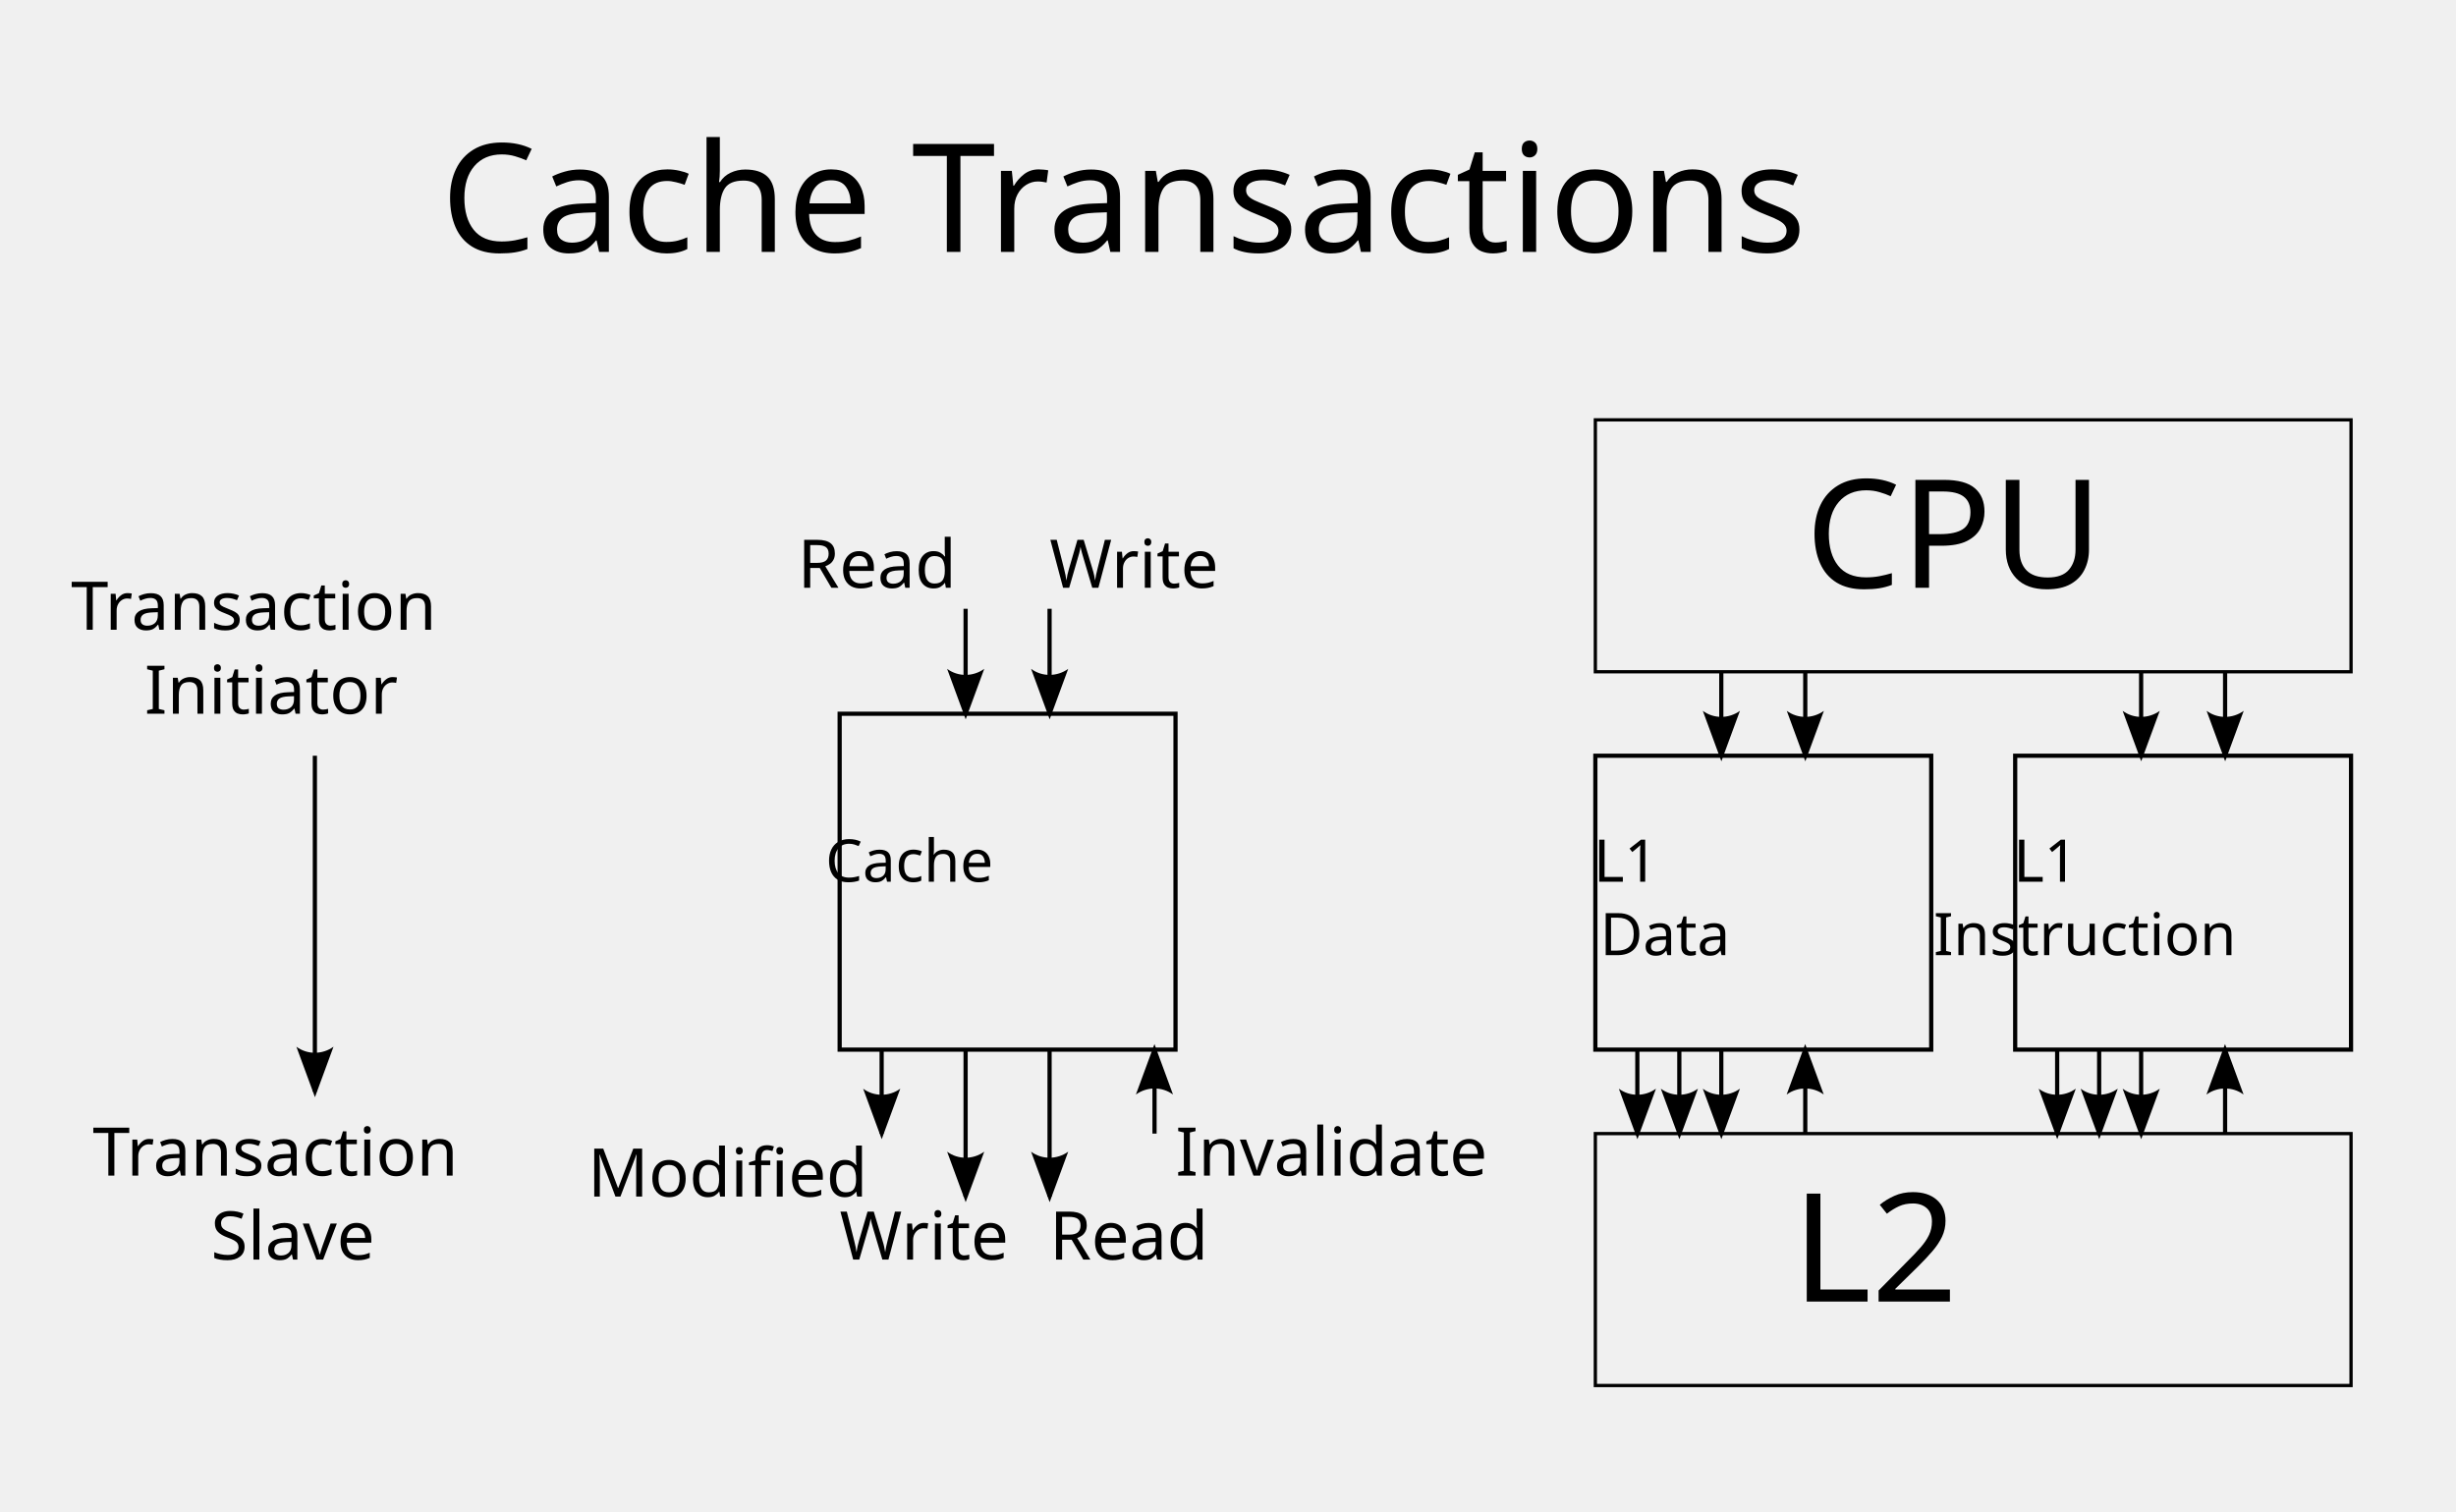
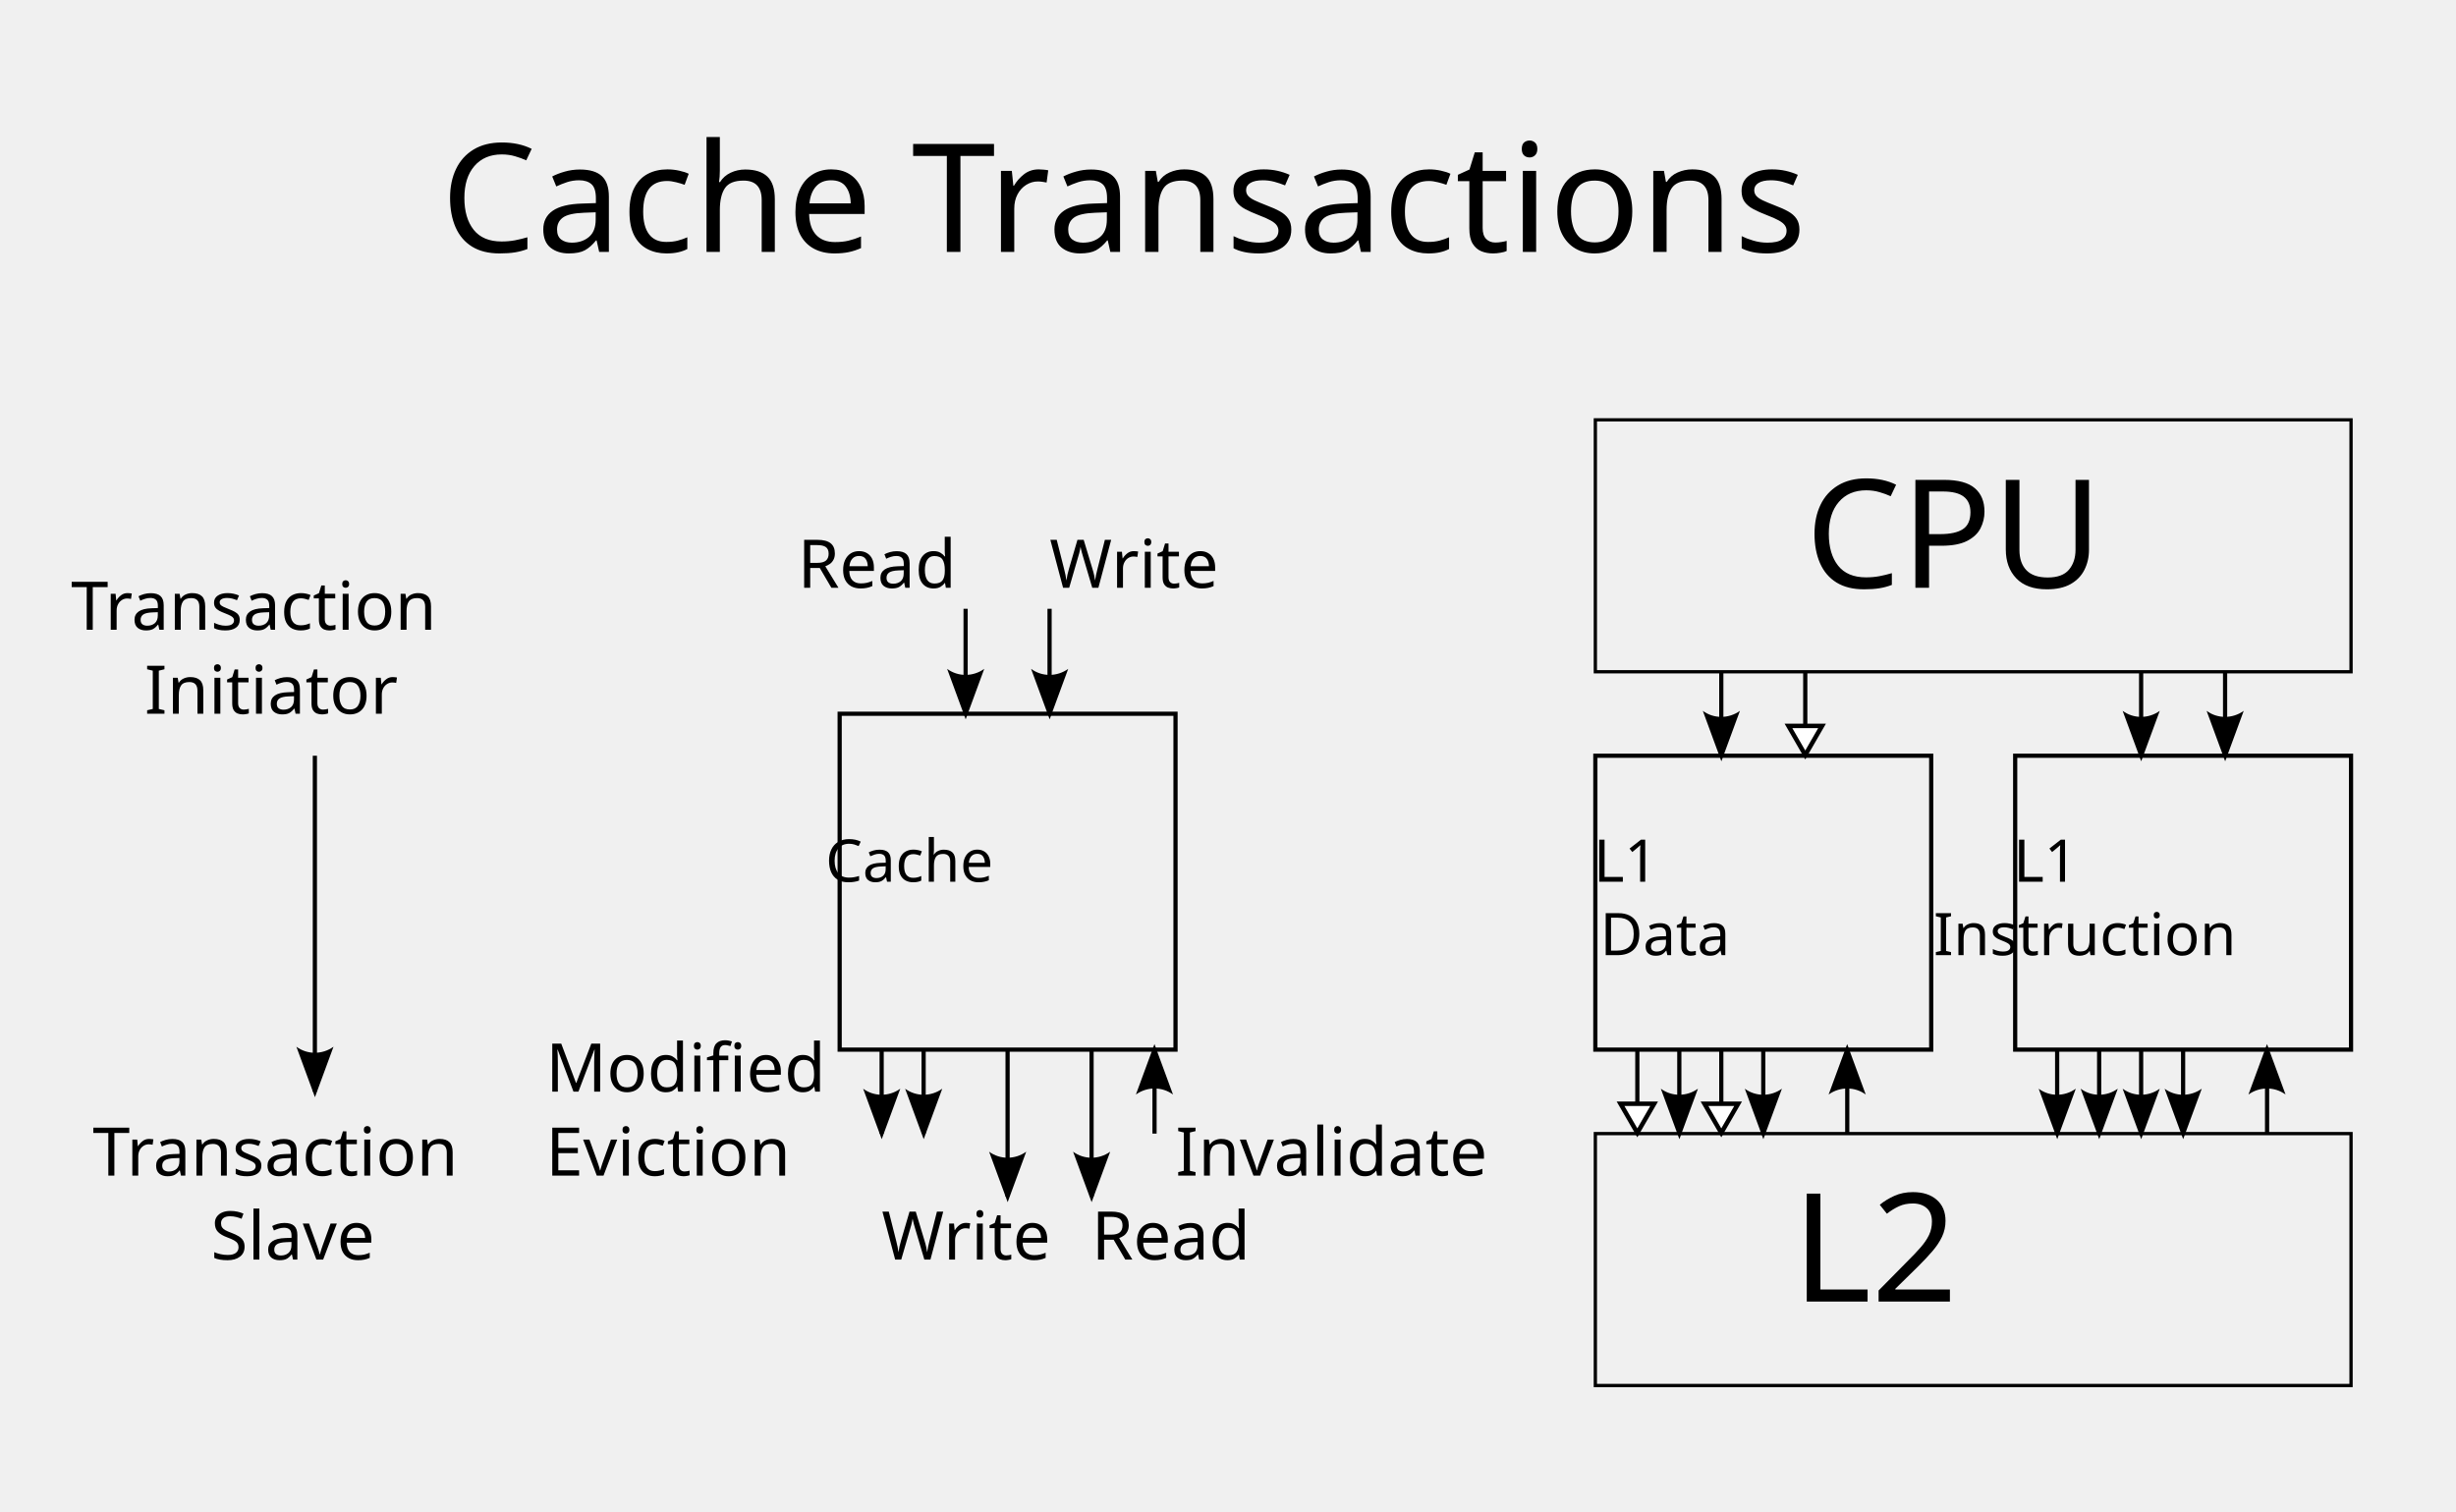
<svg xmlns="http://www.w3.org/2000/svg" width="585" height="360" id="svg2" version="1.1">
  <defs id="defs4">
+     <marker orient="auto" refY="0.0" refX="0.0" id="EmptyTriangleOutL" style="overflow:visible">
+       <path id="path4670" d="M 5.77,0.0 L -2.88,5.0 L -2.88,-5.0 L 5.77,0.0 z " style="fill-rule:evenodd;fill:#FFFFFF;stroke:#000000;stroke-width:1.0pt" transform="scale(0.8) translate(-6,0)" />
+     </marker>
    <marker orient="auto" refY="0" refX="0" id="Arrow2Lend" style="overflow:visible">
      <path id="path3889" style="fill-rule:evenodd;stroke-width:0.625;stroke-linejoin:round" d="M 8.719,4.034 -2.207,0.016 8.719,-4.002 c -1.745,2.372 -1.735,5.617 -6e-7,8.035 z" transform="matrix(-1.1,0,0,-1.1,-1.1,0)" />
    </marker>
    <marker orient="auto" refY="0" refX="0" id="Arrow2Lend-7" style="overflow:visible">
      <path id="path3889-3" style="fill-rule:evenodd;stroke-width:0.625;stroke-linejoin:round" d="M 8.719,4.034 -2.207,0.016 8.719,-4.002 c -1.745,2.372 -1.735,5.617 -6e-7,8.035 z" transform="matrix(-1.1,0,0,-1.1,-1.1,0)" />
    </marker>
    <marker orient="auto" refY="0" refX="0" id="Arrow2Lend-5" style="overflow:visible">
      <path id="path3889-8" style="fill-rule:evenodd;stroke-width:0.625;stroke-linejoin:round" d="M 8.719,4.034 -2.207,0.016 8.719,-4.002 c -1.745,2.372 -1.735,5.617 -6e-7,8.035 z" transform="matrix(-1.1,0,0,-1.1,-1.1,0)" />
    </marker>
    <marker orient="auto" refY="0" refX="0" id="Arrow2Lend-1" style="overflow:visible">
      <path id="path3889-6" style="fill-rule:evenodd;stroke-width:0.625;stroke-linejoin:round" d="M 8.719,4.034 -2.207,0.016 8.719,-4.002 c -1.745,2.372 -1.735,5.617 -6e-7,8.035 z" transform="matrix(-1.1,0,0,-1.1,-1.1,0)" />
    </marker>
    <marker orient="auto" refY="0" refX="0" id="Arrow2Lend-0" style="overflow:visible">
      <path id="path3889-2" style="fill-rule:evenodd;stroke-width:0.625;stroke-linejoin:round" d="M 8.719,4.034 -2.207,0.016 8.719,-4.002 c -1.745,2.372 -1.735,5.617 -6e-7,8.035 z" transform="matrix(-1.1,0,0,-1.1,-1.1,0)" />
    </marker>
    <marker orient="auto" refY="0" refX="0" id="Arrow2Lend-04" style="overflow:visible">
      <path id="path3889-60" style="fill-rule:evenodd;stroke-width:0.625;stroke-linejoin:round" d="M 8.719,4.034 -2.207,0.016 8.719,-4.002 c -1.745,2.372 -1.735,5.617 -6e-7,8.035 z" transform="matrix(-1.1,0,0,-1.1,-1.1,0)" />
    </marker>
    <marker orient="auto" refY="0" refX="0" id="marker3039" style="overflow:visible">
      <path id="path3041" style="fill-rule:evenodd;stroke-width:0.625;stroke-linejoin:round" d="M 8.719,4.034 -2.207,0.016 8.719,-4.002 c -1.745,2.372 -1.735,5.617 -6e-7,8.035 z" transform="matrix(-1.1,0,0,-1.1,-1.1,0)" />
    </marker>
    <marker orient="auto" refY="0" refX="0" id="Arrow2Lend-9" style="overflow:visible">
      <path id="path3889-86" style="fill-rule:evenodd;stroke-width:0.625;stroke-linejoin:round" d="M 8.719,4.034 -2.207,0.016 8.719,-4.002 c -1.745,2.372 -1.735,5.617 -6e-7,8.035 z" transform="matrix(-1.1,0,0,-1.1,-1.1,0)" />
    </marker>
    <marker orient="auto" refY="0" refX="0" id="Arrow2Lend-09" style="overflow:visible">
      <path id="path3889-9" style="fill-rule:evenodd;stroke-width:0.625;stroke-linejoin:round" d="M 8.719,4.034 -2.207,0.016 8.719,-4.002 c -1.745,2.372 -1.735,5.617 -6e-7,8.035 z" transform="matrix(-1.1,0,0,-1.1,-1.1,0)" />
    </marker>
    <marker orient="auto" refY="0" refX="0" id="Arrow2Lend-00" style="overflow:visible">
      <path id="path3889-28" style="fill-rule:evenodd;stroke-width:0.625;stroke-linejoin:round" d="M 8.719,4.034 -2.207,0.016 8.719,-4.002 c -1.745,2.372 -1.735,5.617 -6e-7,8.035 z" transform="matrix(-1.1,0,0,-1.1,-1.1,0)" />
    </marker>
    <marker orient="auto" refY="0" refX="0" id="marker3156" style="overflow:visible">
      <path id="path3158" style="fill-rule:evenodd;stroke-width:0.625;stroke-linejoin:round" d="M 8.719,4.034 -2.207,0.016 8.719,-4.002 c -1.745,2.372 -1.735,5.617 -6e-7,8.035 z" transform="matrix(-1.1,0,0,-1.1,-1.1,0)" />
    </marker>
    <marker orient="auto" refY="0" refX="0" id="marker3160" style="overflow:visible">
      <path id="path3162" style="fill-rule:evenodd;stroke-width:0.625;stroke-linejoin:round" d="M 8.719,4.034 -2.207,0.016 8.719,-4.002 c -1.745,2.372 -1.735,5.617 -6e-7,8.035 z" transform="matrix(-1.1,0,0,-1.1,-1.1,0)" />
    </marker>
    <marker orient="auto" refY="0" refX="0" id="marker3164" style="overflow:visible">
      <path id="path3166" style="fill-rule:evenodd;stroke-width:0.625;stroke-linejoin:round" d="M 8.719,4.034 -2.207,0.016 8.719,-4.002 c -1.745,2.372 -1.735,5.617 -6e-7,8.035 z" transform="matrix(-1.1,0,0,-1.1,-1.1,0)" />
    </marker>
    <marker orient="auto" refY="0" refX="0" id="Arrow2Lend-3" style="overflow:visible">
      <path id="path3889-5" style="fill-rule:evenodd;stroke-width:0.625;stroke-linejoin:round" d="M 8.719,4.034 -2.207,0.016 8.719,-4.002 c -1.745,2.372 -1.735,5.617 -6e-7,8.035 z" transform="matrix(-1.1,0,0,-1.1,-1.1,0)" />
    </marker>
+     <marker orient="auto" refY="0" refX="0" id="Arrow2Lend-091" style="overflow:visible">
+       <path id="path3889-84" style="fill-rule:evenodd;stroke-width:0.625;stroke-linejoin:round" d="M 8.719,4.034 -2.207,0.016 8.719,-4.002 c -1.745,2.372 -1.735,5.617 -6e-7,8.035 z" transform="matrix(-1.1,0,0,-1.1,-1.1,0)" />
+     </marker>
+     <marker orient="auto" refY="0" refX="0" id="Arrow2Lend-12" style="overflow:visible">
+       <path id="path3889-7" style="fill-rule:evenodd;stroke-width:0.625;stroke-linejoin:round" d="M 8.719,4.034 -2.207,0.016 8.719,-4.002 c -1.745,2.372 -1.735,5.617 -6e-7,8.035 z" transform="matrix(-1.1,0,0,-1.1,-1.1,0)" />
+     </marker>
+     <marker orient="auto" refY="0" refX="0" id="Arrow2Lend-55" style="overflow:visible">
+       <path id="path3889-53" style="fill-rule:evenodd;stroke-width:0.625;stroke-linejoin:round" d="M 8.719,4.034 -2.207,0.016 8.719,-4.002 c -1.745,2.372 -1.735,5.617 -6e-7,8.035 z" transform="matrix(-1.1,0,0,-1.1,-1.1,0)" />
+     </marker>
+     <marker orient="auto" refY="0" refX="0" id="Arrow2Lend-98" style="overflow:visible">
+       <path id="path3889-1" style="fill-rule:evenodd;stroke-width:0.625;stroke-linejoin:round" d="M 8.719,4.034 -2.207,0.016 8.719,-4.002 c -1.745,2.372 -1.735,5.617 -6e-7,8.035 z" transform="matrix(-1.1,0,0,-1.1,-1.1,0)" />
+     </marker>
  </defs>
  <g id="layer1" transform="translate(0,-692.3597)">
    <text xml:space="preserve" style="font-size:36px;font-style:normal;font-weight:normal;line-height:125%;letter-spacing:0px;word-spacing:0px;fill:#000000;fill-opacity:1;stroke:none;font-family:Sans" x="105" y="752.36" id="text2989">
      <tspan id="tspan2991" x="105" y="752.36">Cache Transactions</tspan>
    </text>
    <rect style="fill:none;stroke:#000000;stroke-width:0.782;stroke-miterlimit:4;stroke-opacity:1;stroke-dasharray:none;stroke-dashoffset:0" id="rect2997" width="180" height="60" x="380" y="792.36" />
    <text xml:space="preserve" style="font-size:36px;font-style:normal;font-weight:normal;line-height:125%;letter-spacing:0px;word-spacing:0px;fill:#000000;fill-opacity:1;stroke:none;font-family:Sans" x="430" y="832.36" id="text2999">
      <tspan id="tspan3001" x="430" y="832.36">CPU</tspan>
    </text>
    <rect style="fill:none;stroke:#000000;stroke-width:1;stroke-miterlimit:4;stroke-opacity:1;stroke-dasharray:none;stroke-dashoffset:0" id="rect3003" width="80" height="70" x="380" y="872.36" />
    <rect style="fill:none;stroke:#000000;stroke-width:1;stroke-miterlimit:4;stroke-opacity:1;stroke-dasharray:none;stroke-dashoffset:0" id="rect3005" width="80" height="70" x="480" y="872.36" />
    <text xml:space="preserve" style="font-size:36px;font-style:normal;font-weight:normal;text-align:center;line-height:125%;letter-spacing:0px;word-spacing:0px;text-anchor:middle;fill:#000000;fill-opacity:1;stroke:none;font-family:Sans" x="420" y="902.36" id="text3007">
      <tspan id="tspan3009" x="420" y="902.36" style="font-size:14px;text-align:center;text-anchor:middle">L1</tspan>
      <tspan x="420" y="919.86" id="tspan3011" style="font-size:14px;text-align:center;text-anchor:middle">Data</tspan>
    </text>
    <text xml:space="preserve" style="font-size:36px;font-style:normal;font-weight:normal;text-align:center;line-height:125%;letter-spacing:0px;word-spacing:0px;text-anchor:middle;fill:#000000;fill-opacity:1;stroke:none;font-family:Sans" x="520" y="902.36" id="text3007-8">
      <tspan id="tspan3009-1" x="520" y="902.36" style="font-size:14px;text-align:center;text-anchor:middle">L1</tspan>
      <tspan x="520" y="919.86" id="tspan3011-1" style="font-size:14px;text-align:center;text-anchor:middle">Instruction</tspan>
    </text>
    <rect style="fill:none;stroke:#000000;stroke-width:0.782;stroke-miterlimit:4;stroke-opacity:1;stroke-dasharray:none;stroke-dashoffset:0" id="rect2997-1" width="180" height="60" x="380" y="962.36" />
    <text xml:space="preserve" style="font-size:36px;font-style:normal;font-weight:normal;text-align:center;line-height:125%;letter-spacing:0px;word-spacing:0px;text-anchor:middle;fill:#000000;fill-opacity:1;stroke:none;font-family:Sans" x="470" y="1002.36" id="text2999-8">
      <tspan id="tspan3001-5" x="470" y="1002.36">L2</tspan>
    </text>
    <path style="fill:none;stroke:#000000;stroke-width:1px;stroke-linecap:butt;stroke-linejoin:miter;stroke-opacity:1;marker-end:url(#Arrow2Lend)" d="m 410,852.36 0,20" id="path3076" />
    <path style="fill:none;stroke:#000000;stroke-width:1px;stroke-linecap:butt;stroke-linejoin:miter;stroke-opacity:1;marker-end:url(#Arrow2Lend)" d="m 510,852.36 0,20" id="path3080" />
-     <path style="fill:none;stroke:#000000;stroke-width:1px;stroke-linecap:butt;stroke-linejoin:miter;stroke-opacity:1;marker-end:url(#Arrow2Lend)" d="m 410,942.36 0,20" id="path3084" />
+     <path style="fill:none;stroke:#000000;stroke-width:1px;stroke-linecap:butt;stroke-linejoin:miter;stroke-opacity:1;marker-end:url(#EmptyTriangleOutL)" d="m 410,942.36 0,20" id="path3084" />
    <path style="fill:none;stroke:#000000;stroke-width:1px;stroke-linecap:butt;stroke-linejoin:miter;stroke-opacity:1;marker-end:url(#Arrow2Lend)" d="m 510,942.36 0,20" id="path3086" />
-     <path style="fill:none;stroke:#000000;stroke-width:1px;stroke-linecap:butt;stroke-linejoin:miter;stroke-opacity:1;marker-end:url(#Arrow2Lend)" d="m 430,962.36 0,-20" id="path3088" />
-     <path style="fill:none;stroke:#000000;stroke-width:1px;stroke-linecap:butt;stroke-linejoin:miter;stroke-opacity:1;marker-end:url(#Arrow2Lend)" d="m 530,962.36 0,-20" id="path3092" />
-     <path style="fill:none;stroke:#000000;stroke-width:1px;stroke-linecap:butt;stroke-linejoin:miter;stroke-opacity:1;marker-end:url(#Arrow2Lend)" d="m 400,942.36 0,20" id="path3084-8" />
+     <path style="fill:none;stroke:#000000;stroke-width:1px;stroke-linecap:butt;stroke-linejoin:miter;stroke-opacity:1;marker-end:url(#Arrow2Lend)" d="m 440,962.36 0,-20" id="path3088" />
+     <path style="fill:none;stroke:#000000;stroke-width:1px;stroke-linecap:butt;stroke-linejoin:miter;stroke-opacity:1;marker-end:url(#Arrow2Lend)" d="m 540,962.36 0,-20" id="path3092" />
+     <path style="fill:none;stroke:#000000;stroke-width:1px;stroke-linecap:butt;stroke-linejoin:miter;stroke-opacity:1;marker-end:url(#Arrow2Lend-98)" d="m 400,942.36 0,20" id="path3084-8" />
    <path style="fill:none;stroke:#000000;stroke-width:1px;stroke-linecap:butt;stroke-linejoin:miter;stroke-opacity:1;marker-end:url(#Arrow2Lend)" d="m 500,942.36 0,20" id="path3084-85" />
-     <path style="fill:none;stroke:#000000;stroke-width:1px;stroke-linecap:butt;stroke-linejoin:miter;stroke-opacity:1;marker-end:url(#Arrow2Lend)" d="m 430,852.36 0,20" id="path3076-2" />
+     <path style="fill:none;stroke:#000000;stroke-width:1px;stroke-linecap:butt;stroke-linejoin:miter;stroke-opacity:1;marker-end:url(#EmptyTriangleOutL)" d="m 430,852.36 0,20" id="path3076-2" />
    <path style="fill:none;stroke:#000000;stroke-width:1px;stroke-linecap:butt;stroke-linejoin:miter;stroke-opacity:1;marker-end:url(#Arrow2Lend)" d="m 530,852.36 0,20" id="path3080-1" />
    <text xml:space="preserve" style="font-size:16px;font-style:normal;font-weight:normal;line-height:125%;letter-spacing:0px;word-spacing:0px;fill:#000000;fill-opacity:1;stroke:none;font-family:Sans" x="427.143" y="186.648" id="text3021">
      <tspan id="tspan3023" x="427.143" y="186.648" />
    </text>
    <rect style="fill:none;stroke:#000000;stroke-width:1;stroke-miterlimit:4;stroke-opacity:1;stroke-dasharray:none;stroke-dashoffset:0" id="rect3025" width="80" height="80" x="200" y="862.36" />
    <path style="fill:none;stroke:#000000;stroke-width:1px;stroke-linecap:butt;stroke-linejoin:miter;stroke-opacity:1;marker-end:url(#Arrow2Lend)" d="m 230,837.36 0,25" id="path3080-4" />
    <path style="fill:none;stroke:#000000;stroke-width:1px;stroke-linecap:butt;stroke-linejoin:miter;stroke-opacity:1;marker-end:url(#Arrow2Lend)" d="m 250,837.36 0,25" id="path3080-1-2" />
    <text xml:space="preserve" style="font-size:16px;font-style:normal;font-weight:normal;line-height:125%;letter-spacing:0px;word-spacing:0px;fill:#000000;fill-opacity:1;stroke:none;font-family:Sans" x="190" y="832.36" id="text3062">
      <tspan id="tspan3064" x="190" y="832.36">Read</tspan>
    </text>
    <text xml:space="preserve" style="font-size:16px;font-style:normal;font-weight:normal;line-height:125%;letter-spacing:0px;word-spacing:0px;fill:#000000;fill-opacity:1;stroke:none;font-family:Sans" x="250" y="832.36" id="text3066">
      <tspan id="tspan3068" x="250" y="832.36">Write</tspan>
    </text>
    <text xml:space="preserve" style="font-size:36px;font-style:normal;font-weight:normal;text-align:center;line-height:125%;letter-spacing:0px;word-spacing:0px;text-anchor:middle;fill:#000000;fill-opacity:1;stroke:none;font-family:Sans" x="240" y="902.36" id="text3007-8-3">
      <tspan x="240" y="902.36" id="tspan3011-1-5" style="font-size:14px;text-align:center;text-anchor:middle">Cache</tspan>
    </text>
-     <path style="fill:none;stroke:#000000;stroke-width:1px;stroke-linecap:butt;stroke-linejoin:miter;stroke-opacity:1;marker-end:url(#Arrow2Lend)" d="m 390,942.36 0,20" id="path3084-8-3" />
+     <path style="fill:none;stroke:#000000;stroke-width:1px;stroke-linecap:butt;stroke-linejoin:miter;stroke-opacity:1;marker-end:url(#EmptyTriangleOutL);marker-mid:none" d="m 390,942.36 0,20" id="path3084-8-3" />
    <path style="fill:none;stroke:#000000;stroke-width:1px;stroke-linecap:butt;stroke-linejoin:miter;stroke-opacity:1;marker-end:url(#Arrow2Lend)" d="m 490,942.36 0,20" id="path3084-8-3-3" />
-     <path style="fill:none;stroke:#000000;stroke-width:1px;stroke-linecap:butt;stroke-linejoin:miter;stroke-opacity:1;marker-end:url(#Arrow2Lend)" d="m 250,942.36 0,35" id="path3084-4" />
+     <path style="fill:none;stroke:#000000;stroke-width:1px;stroke-linecap:butt;stroke-linejoin:miter;stroke-opacity:1;marker-end:url(#Arrow2Lend)" d="m 260,942.36 0,35" id="path3084-4" />
    <path style="fill:none;stroke:#000000;stroke-width:1px;stroke-linecap:butt;stroke-linejoin:miter;stroke-opacity:1;marker-end:url(#Arrow2Lend)" d="m 275,962.36 0,-20" id="path3088-3" />
-     <path style="fill:none;stroke:#000000;stroke-width:1px;stroke-linecap:butt;stroke-linejoin:miter;stroke-opacity:1;marker-end:url(#Arrow2Lend)" d="m 230,942.36 0,35" id="path3084-8-4" />
-     <path style="fill:none;stroke:#000000;stroke-width:1px;stroke-linecap:butt;stroke-linejoin:miter;stroke-opacity:1;marker-end:url(#Arrow2Lend)" d="m 210,942.36 0,20" id="path3084-8-3-0" />
+     <path style="fill:none;stroke:#000000;stroke-width:1px;stroke-linecap:butt;stroke-linejoin:miter;stroke-opacity:1;marker-end:url(#Arrow2Lend)" d="m 240,942.36 0,35" id="path3084-8-4" />
+     <path style="fill:none;stroke:#000000;stroke-width:1px;stroke-linecap:butt;stroke-linejoin:miter;stroke-opacity:1;marker-end:url(#Arrow2Lend)" d="m 220,942.36 0,20" id="path3084-8-3-0" />
    <text xml:space="preserve" style="font-size:16px;font-style:normal;font-weight:normal;line-height:125%;letter-spacing:0px;word-spacing:0px;fill:#000000;fill-opacity:1;stroke:none;font-family:Sans" x="280" y="972.36" id="text3201">
      <tspan id="tspan3203" x="280" y="972.36">Invalidate</tspan>
    </text>
-     <text xml:space="preserve" style="font-size:16px;font-style:normal;font-weight:normal;line-height:125%;letter-spacing:0px;word-spacing:0px;fill:#000000;fill-opacity:1;stroke:none;font-family:Sans" x="250" y="992.36" id="text3205">
-       <tspan id="tspan3207" x="250" y="992.36">Read</tspan>
+     <text xml:space="preserve" style="font-size:16px;font-style:normal;font-weight:normal;line-height:125%;letter-spacing:0px;word-spacing:0px;fill:#000000;fill-opacity:1;stroke:none;font-family:Sans" x="260" y="992.36" id="text3205">
+       <tspan id="tspan3207" x="260" y="992.36">Read</tspan>
    </text>
-     <text xml:space="preserve" style="font-size:16px;font-style:normal;font-weight:normal;line-height:125%;letter-spacing:0px;word-spacing:0px;fill:#000000;fill-opacity:1;stroke:none;font-family:Sans" x="200" y="992.36" id="text3209">
-       <tspan id="tspan3211" x="200" y="992.36">Write</tspan>
+     <text xml:space="preserve" style="font-size:16px;font-style:normal;font-weight:normal;line-height:125%;letter-spacing:0px;word-spacing:0px;fill:#000000;fill-opacity:1;stroke:none;font-family:Sans" x="210" y="992.36" id="text3209">
+       <tspan id="tspan3211" x="210" y="992.36">Write</tspan>
    </text>
-     <text xml:space="preserve" style="font-size:16px;font-style:normal;font-weight:normal;line-height:125%;letter-spacing:0px;word-spacing:0px;fill:#000000;fill-opacity:1;stroke:none;font-family:Sans" x="140" y="977.36" id="text3213">
-       <tspan id="tspan3215" x="140" y="977.36">Modified</tspan>
+     <text xml:space="preserve" style="font-size:16px;font-style:normal;font-weight:normal;line-height:125%;letter-spacing:0px;word-spacing:0px;fill:#000000;fill-opacity:1;stroke:none;font-family:Sans" x="130" y="952.36" id="text3213">
+       <tspan id="tspan3215" x="130" y="952.36">Modified</tspan>
    </text>
    <path style="fill:none;stroke:#000000;stroke-width:1px;stroke-linecap:butt;stroke-linejoin:miter;stroke-opacity:1;marker-end:url(#Arrow2Lend)" d="m 75,872.36 0,80" id="path3084-8-4-9" />
    <text xml:space="preserve" style="font-size:16px;font-style:normal;font-weight:normal;text-align:center;line-height:125%;letter-spacing:0px;word-spacing:0px;text-anchor:middle;fill:#000000;fill-opacity:1;stroke:none;font-family:Sans" x="80.148" y="972.36" id="text3201-0">
      <tspan id="tspan3203-0" x="80.148" y="972.36">Transaction</tspan>
      <tspan x="80.148" y="992.36" id="tspan3285">Slave</tspan>
    </text>
    <text xml:space="preserve" style="font-size:16px;font-style:normal;font-weight:normal;text-align:center;line-height:125%;letter-spacing:0px;word-spacing:0px;text-anchor:middle;fill:#000000;fill-opacity:1;stroke:none;font-family:Sans" x="75" y="842.36" id="text3201-0-3">
      <tspan id="tspan3203-0-2" x="75" y="842.36">Transaction</tspan>
      <tspan x="75" y="862.36" id="tspan3283">Initiator</tspan>
    </text>
    <text xml:space="preserve" style="font-size:16px;font-style:normal;font-weight:normal;line-height:125%;letter-spacing:0px;word-spacing:0px;fill:#000000;fill-opacity:1;stroke:none;font-family:Sans" x="588.571" y="432.362" id="text3287">
      <tspan id="tspan3289" x="588.571" y="432.362" />
    </text>
+     <path style="fill:none;stroke:#000000;stroke-width:1px;stroke-linecap:butt;stroke-linejoin:miter;stroke-opacity:1;marker-end:url(#Arrow2Lend)" d="m 210,942.36 0,20" id="path3084-8-3-0-7" />
+     <text xml:space="preserve" style="font-size:16px;font-style:normal;font-weight:normal;line-height:125%;letter-spacing:0px;word-spacing:0px;fill:#000000;fill-opacity:1;stroke:none;font-family:Sans" x="130" y="972.36" id="text3213-0">
+       <tspan id="tspan3215-1" x="130" y="972.36">Eviction</tspan>
+     </text>
+     <path style="fill:none;stroke:#000000;stroke-width:1px;stroke-linecap:butt;stroke-linejoin:miter;stroke-opacity:1;marker-end:url(#Arrow2Lend)" d="m 520,942.36 0,20" id="path3086-3" />
+     <path style="fill:none;stroke:#000000;stroke-width:1px;stroke-linecap:butt;stroke-linejoin:miter;stroke-opacity:1;marker-end:url(#Arrow2Lend)" d="m 420,942.36 0,20" id="path3084-5" />
  </g>
</svg>
